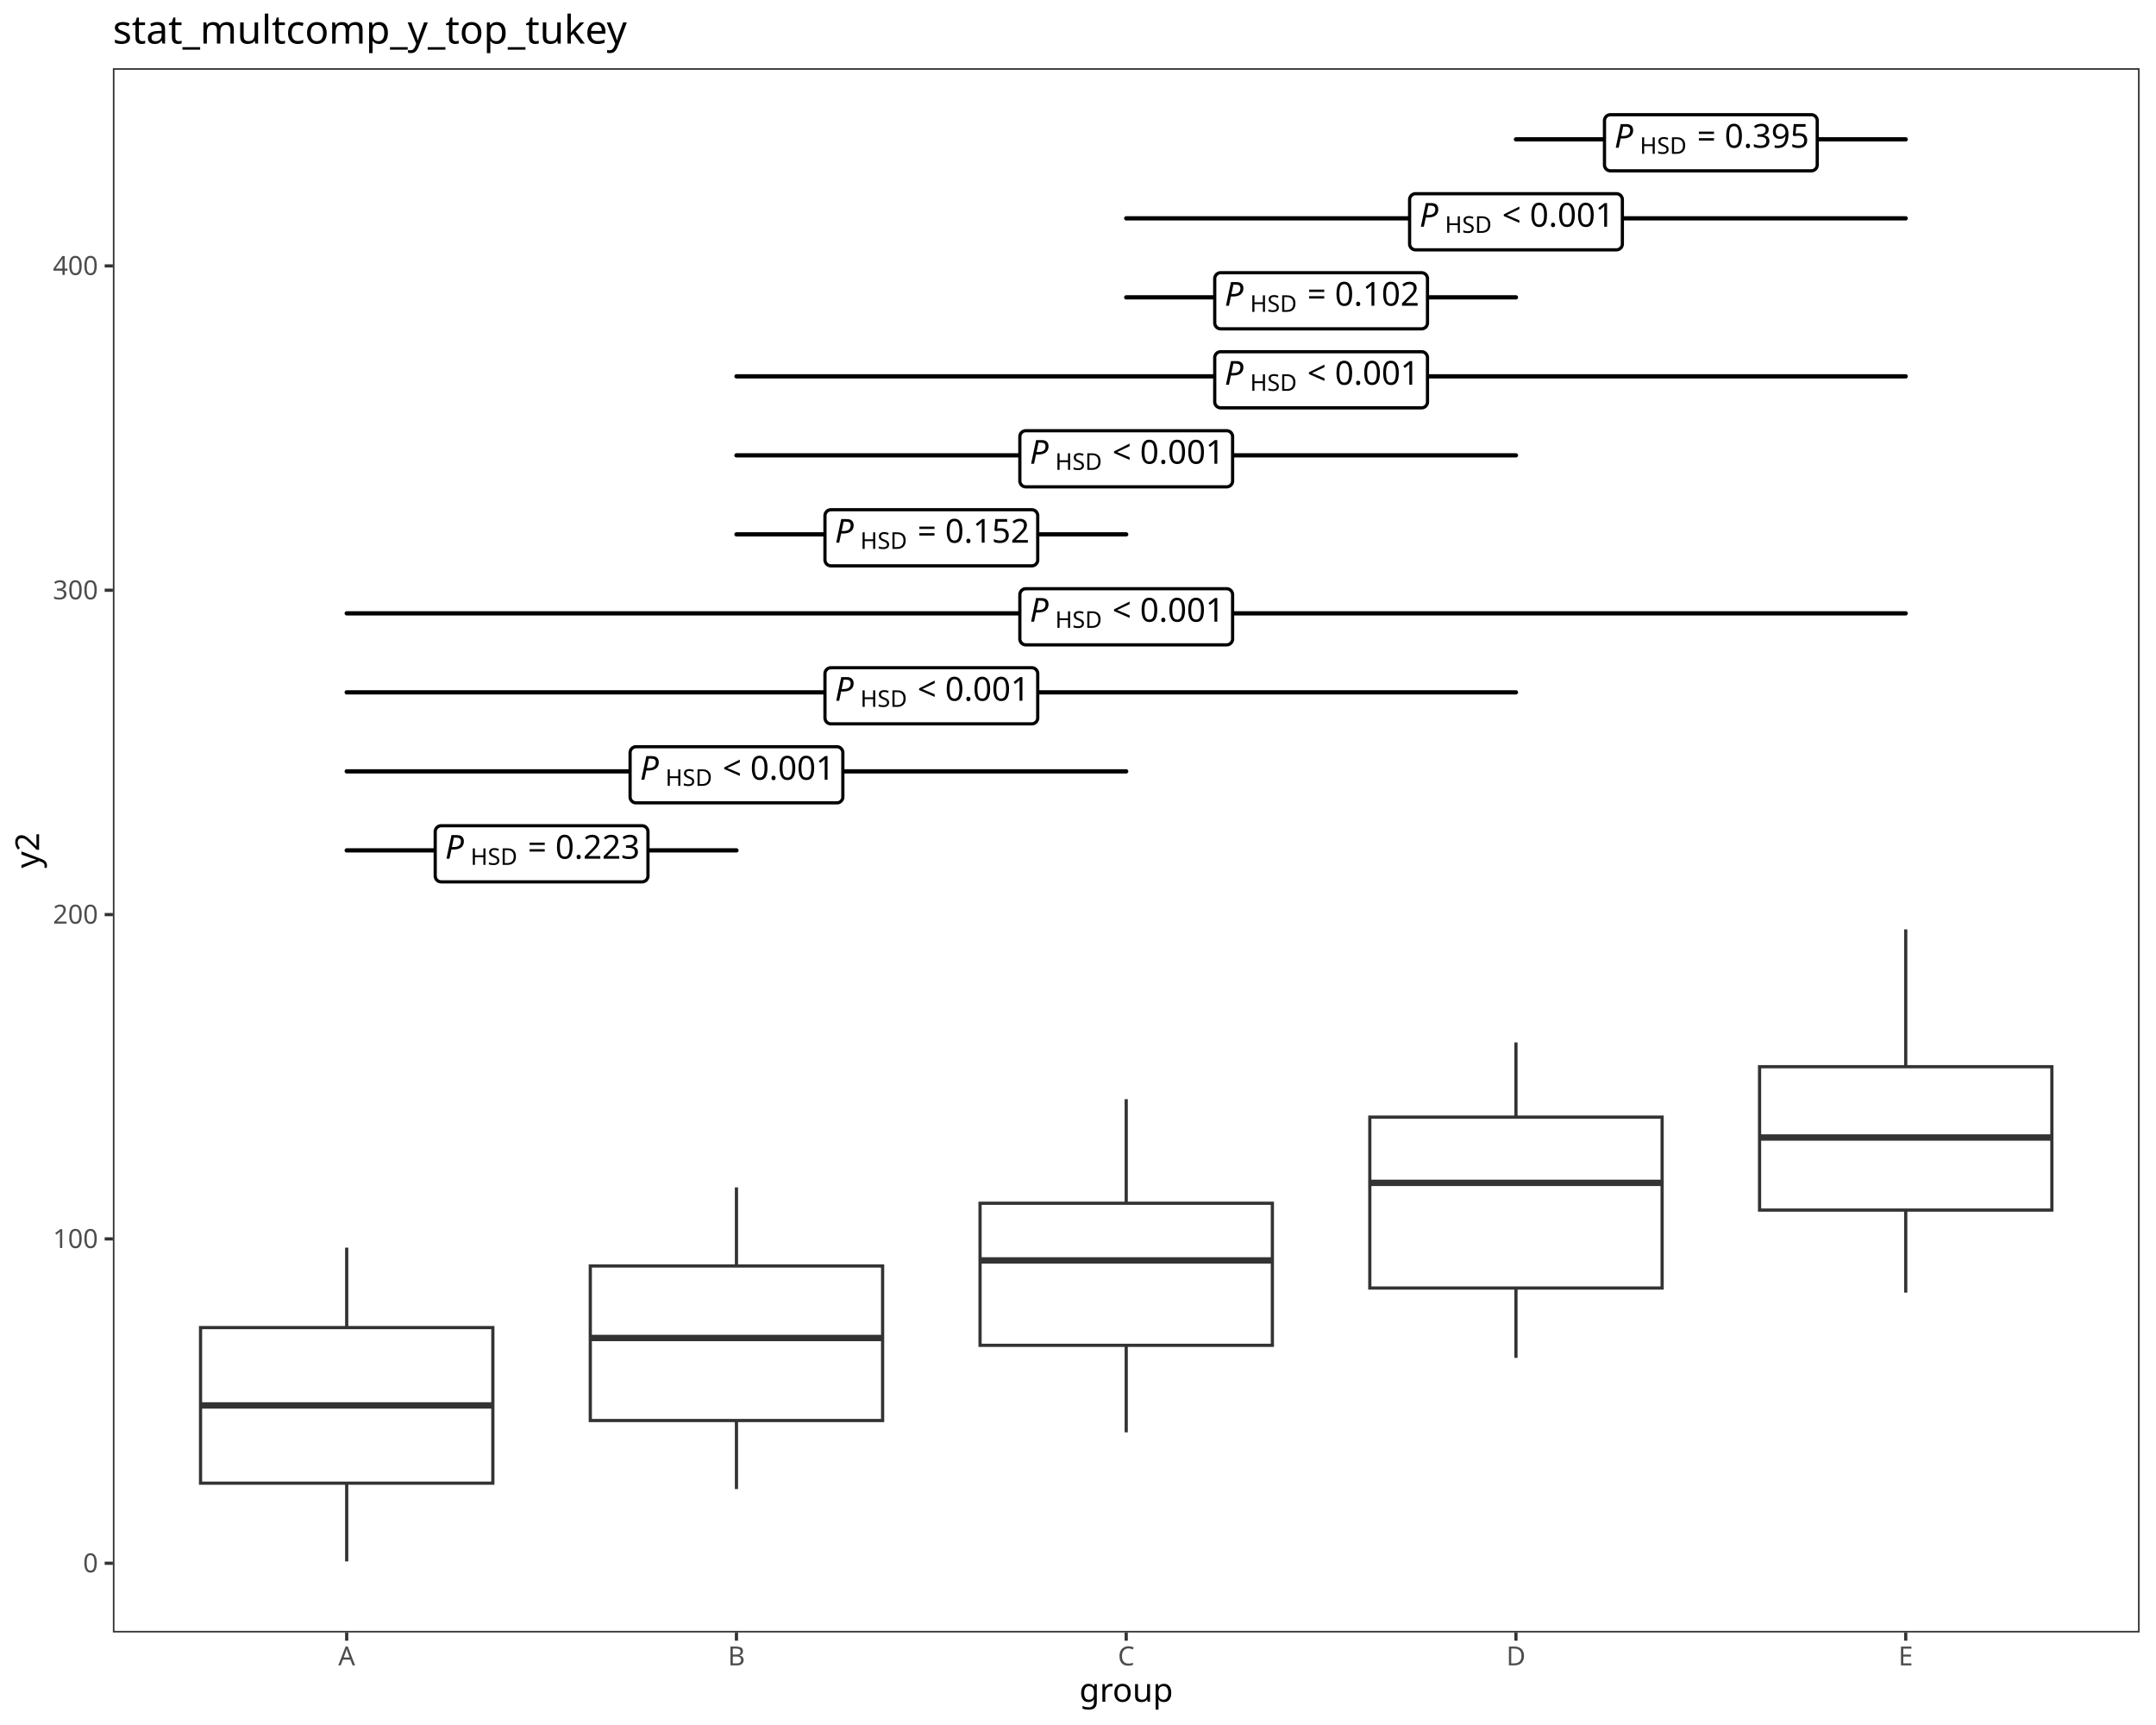
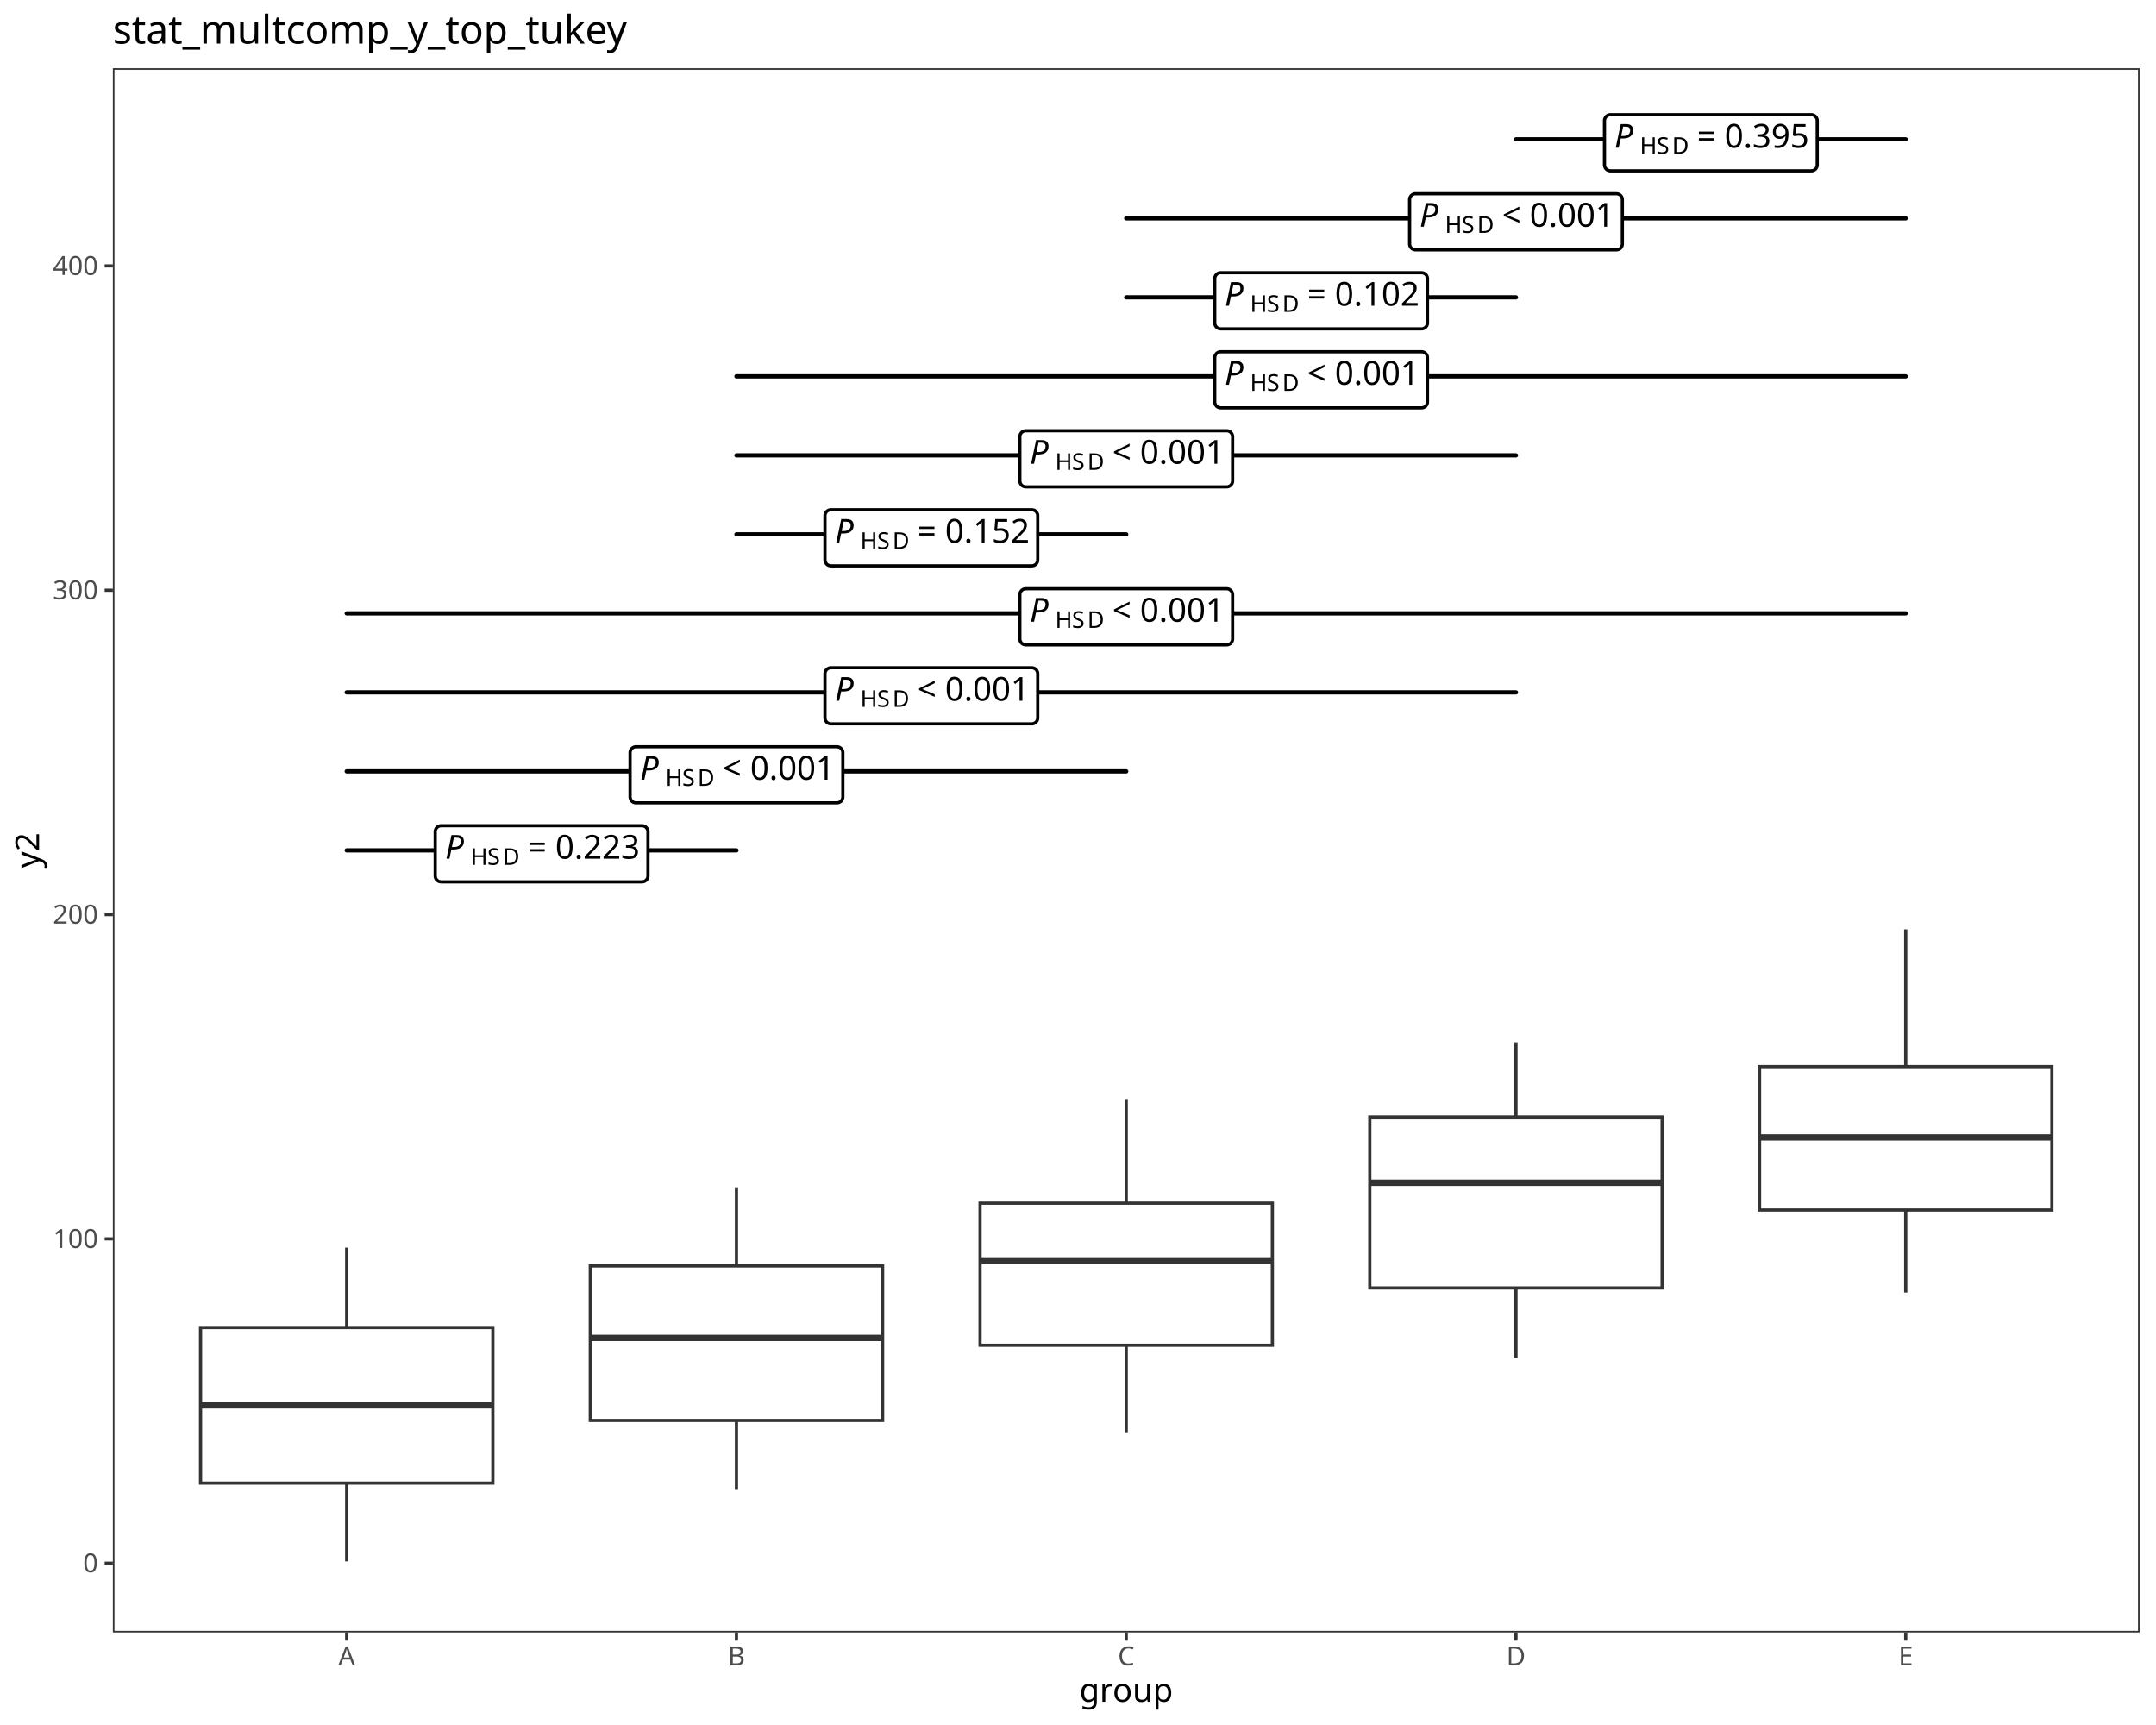
<svg xmlns="http://www.w3.org/2000/svg" class="svglite" data-engine-version="2.0" width="720.00pt" height="576.00pt" viewBox="0 0 720.00 576.00">
  <defs>
    <style type="text/css">
    .svglite line, .svglite polyline, .svglite polygon, .svglite path, .svglite rect, .svglite circle {
      fill: none;
      stroke: #000000;
      stroke-linecap: round;
      stroke-linejoin: round;
      stroke-miterlimit: 10.00;
    }
  </style>
  </defs>
  <rect width="100%" height="100%" style="stroke: none; fill: #FFFFFF;" />
  <defs>
    <clipPath id="cpMC4wMHw3MjAuMDB8MC4wMHw1NzYuMDA=">
      <rect x="0.00" y="0.00" width="720.00" height="576.00" />
    </clipPath>
  </defs>
  <g clip-path="url(#cpMC4wMHw3MjAuMDB8MC4wMHw1NzYuMDA=)">
    <rect x="0.00" y="0.00" width="720.00" height="576.00" style="stroke-width: 1.07; stroke: #FFFFFF; fill: #FFFFFF;" />
  </g>
  <defs>
    <clipPath id="cpMzcuNjl8NzE0LjUyfDIyLjc4fDU0NS4xMQ==">
      <rect x="37.69" y="22.78" width="676.83" height="522.33" />
    </clipPath>
  </defs>
  <g clip-path="url(#cpMzcuNjl8NzE0LjUyfDIyLjc4fDU0NS4xMQ==)">
    <rect x="37.69" y="22.78" width="676.83" height="522.33" style="stroke-width: 1.07; stroke: none; fill: #FFFFFF;" />
    <line x1="115.78" y1="443.30" x2="115.78" y2="416.60" style="stroke-width: 1.07; stroke: #333333; stroke-linecap: butt;" />
    <line x1="115.78" y1="495.25" x2="115.78" y2="521.37" style="stroke-width: 1.07; stroke: #333333; stroke-linecap: butt;" />
    <polygon points="66.97,443.30 66.97,495.25 164.59,495.25 164.59,443.30 66.97,443.30 " style="stroke-width: 1.07; stroke: #333333; stroke-linecap: butt; stroke-linejoin: miter; fill: #FFFFFF;" />
    <line x1="66.97" y1="469.29" x2="164.59" y2="469.29" style="stroke-width: 2.13; stroke: #333333; stroke-linecap: butt; stroke-linejoin: miter;" />
    <line x1="245.94" y1="422.73" x2="245.94" y2="396.48" style="stroke-width: 1.07; stroke: #333333; stroke-linecap: butt;" />
    <line x1="245.94" y1="474.33" x2="245.94" y2="497.23" style="stroke-width: 1.07; stroke: #333333; stroke-linecap: butt;" />
    <polygon points="197.13,422.73 197.13,474.33 294.75,474.33 294.75,422.73 197.13,422.73 " style="stroke-width: 1.07; stroke: #333333; stroke-linecap: butt; stroke-linejoin: miter; fill: #FFFFFF;" />
    <line x1="197.13" y1="446.77" x2="294.75" y2="446.77" style="stroke-width: 2.13; stroke: #333333; stroke-linecap: butt; stroke-linejoin: miter;" />
    <line x1="376.10" y1="401.78" x2="376.10" y2="367.02" style="stroke-width: 1.07; stroke: #333333; stroke-linecap: butt;" />
    <line x1="376.10" y1="449.22" x2="376.10" y2="478.27" style="stroke-width: 1.07; stroke: #333333; stroke-linecap: butt;" />
    <polygon points="327.29,401.78 327.29,449.22 424.91,449.22 424.91,401.78 327.29,401.78 " style="stroke-width: 1.07; stroke: #333333; stroke-linecap: butt; stroke-linejoin: miter; fill: #FFFFFF;" />
    <line x1="327.29" y1="420.87" x2="424.91" y2="420.87" style="stroke-width: 2.13; stroke: #333333; stroke-linecap: butt; stroke-linejoin: miter;" />
    <line x1="506.26" y1="373.02" x2="506.26" y2="348.07" style="stroke-width: 1.07; stroke: #333333; stroke-linecap: butt;" />
    <line x1="506.26" y1="430.09" x2="506.26" y2="453.41" style="stroke-width: 1.07; stroke: #333333; stroke-linecap: butt;" />
    <polygon points="457.45,373.02 457.45,430.09 555.07,430.09 555.07,373.02 457.45,373.02 " style="stroke-width: 1.07; stroke: #333333; stroke-linecap: butt; stroke-linejoin: miter; fill: #FFFFFF;" />
    <line x1="457.45" y1="394.97" x2="555.07" y2="394.97" style="stroke-width: 2.13; stroke: #333333; stroke-linecap: butt; stroke-linejoin: miter;" />
    <line x1="636.42" y1="356.19" x2="636.42" y2="310.33" style="stroke-width: 1.07; stroke: #333333; stroke-linecap: butt;" />
    <line x1="636.42" y1="404.06" x2="636.42" y2="431.61" style="stroke-width: 1.07; stroke: #333333; stroke-linecap: butt;" />
    <polygon points="587.61,356.19 587.61,404.06 685.23,404.06 685.23,356.19 587.61,356.19 " style="stroke-width: 1.07; stroke: #333333; stroke-linecap: butt; stroke-linejoin: miter; fill: #FFFFFF;" />
    <line x1="587.61" y1="379.83" x2="685.23" y2="379.83" style="stroke-width: 2.13; stroke: #333333; stroke-linecap: butt; stroke-linejoin: miter;" />
    <line x1="115.78" y1="283.95" x2="245.94" y2="283.95" style="stroke-width: 1.42;" />
    <polygon points="147.32,294.47 214.40,294.47 214.32,294.46 214.64,294.45 214.96,294.39 215.26,294.27 215.53,294.11 215.78,293.91 215.99,293.67 216.16,293.40 216.29,293.11 216.37,292.80 216.39,292.48 216.39,292.48 216.39,277.71 216.39,277.71 216.37,277.39 216.29,277.08 216.16,276.79 215.99,276.52 215.78,276.28 215.53,276.07 215.26,275.91 214.96,275.80 214.64,275.74 214.40,275.72 147.32,275.72 147.56,275.74 147.24,275.72 146.93,275.76 146.62,275.85 146.33,275.99 146.07,276.17 145.84,276.39 145.64,276.65 145.50,276.93 145.40,277.23 145.34,277.55 145.34,277.71 145.34,292.48 145.34,292.32 145.34,292.64 145.40,292.95 145.50,293.26 145.64,293.54 145.84,293.80 146.07,294.02 146.33,294.20 146.62,294.34 146.93,294.42 147.24,294.46 " style="stroke-width: 1.07; fill: #FFFFFF;" />
    <text x="148.65" y="286.74" style="font-size: 11.04px; font-style: italic; font-family: sans;" textLength="7.37px" lengthAdjust="spacingAndGlyphs">P</text>
-     <text x="157.15" y="288.79" style="font-size: 7.73px; font-family: sans;" textLength="16.32px" lengthAdjust="spacingAndGlyphs">HSD</text>
+     <text x="157.15" y="288.79" style="font-size: 7.73px; font-family: sans;" textLength="5.58px" lengthAdjust="spacingAndGlyphs">H</text>
+     <text x="162.74" y="288.79" style="font-size: 7.73px; font-family: sans;" textLength="5.16px" lengthAdjust="spacingAndGlyphs">S</text>
+     <text x="167.89" y="288.79" style="font-size: 7.73px; font-family: sans;" textLength="5.58px" lengthAdjust="spacingAndGlyphs">D</text>
    <text x="173.48" y="286.74" style="font-size: 11.04px; font-family: sans;" textLength="2.76px" lengthAdjust="spacingAndGlyphs"> </text>
    <text x="176.24" y="286.74" style="font-size: 11.04px; font-family: sans;" textLength="6.45px" lengthAdjust="spacingAndGlyphs">=</text>
    <text x="182.69" y="286.74" style="font-size: 11.04px; font-family: sans;" textLength="2.76px" lengthAdjust="spacingAndGlyphs"> </text>
    <text x="185.45" y="286.74" style="font-size: 11.04px; font-family: sans;" textLength="27.63px" lengthAdjust="spacingAndGlyphs">0.223</text>
    <line x1="115.78" y1="257.57" x2="376.10" y2="257.57" style="stroke-width: 1.42;" />
    <polygon points="212.40,268.08 279.48,268.08 279.40,268.08 279.72,268.07 280.04,268.01 280.34,267.89 280.61,267.73 280.86,267.53 281.07,267.29 281.24,267.02 281.37,266.73 281.45,266.42 281.47,266.10 281.47,266.10 281.47,251.33 281.47,251.33 281.45,251.01 281.37,250.70 281.24,250.41 281.07,250.14 280.86,249.90 280.61,249.69 280.34,249.53 280.04,249.42 279.72,249.36 279.48,249.34 212.40,249.34 212.64,249.36 212.32,249.34 212.01,249.38 211.70,249.47 211.41,249.61 211.15,249.79 210.92,250.01 210.72,250.27 210.58,250.55 210.48,250.85 210.42,251.17 210.42,251.33 210.42,266.10 210.42,265.94 210.42,266.26 210.48,266.57 210.58,266.88 210.72,267.16 210.92,267.42 211.15,267.64 211.41,267.82 211.70,267.96 212.01,268.04 212.32,268.08 " style="stroke-width: 1.07; fill: #FFFFFF;" />
    <text x="213.73" y="260.36" style="font-size: 11.04px; font-style: italic; font-family: sans;" textLength="7.37px" lengthAdjust="spacingAndGlyphs">P</text>
-     <text x="222.23" y="262.41" style="font-size: 7.73px; font-family: sans;" textLength="16.32px" lengthAdjust="spacingAndGlyphs">HSD</text>
+     <text x="222.23" y="262.41" style="font-size: 7.73px; font-family: sans;" textLength="5.58px" lengthAdjust="spacingAndGlyphs">H</text>
+     <text x="227.82" y="262.41" style="font-size: 7.73px; font-family: sans;" textLength="5.16px" lengthAdjust="spacingAndGlyphs">S</text>
+     <text x="232.97" y="262.41" style="font-size: 7.73px; font-family: sans;" textLength="5.58px" lengthAdjust="spacingAndGlyphs">D</text>
    <text x="238.56" y="260.36" style="font-size: 11.04px; font-family: sans;" textLength="2.76px" lengthAdjust="spacingAndGlyphs"> </text>
    <text x="241.32" y="260.36" style="font-size: 11.04px; font-family: sans;" textLength="6.45px" lengthAdjust="spacingAndGlyphs">&lt;</text>
    <text x="247.77" y="260.36" style="font-size: 11.04px; font-family: sans;" textLength="2.76px" lengthAdjust="spacingAndGlyphs"> </text>
    <text x="250.53" y="260.36" style="font-size: 11.04px; font-family: sans;" textLength="27.63px" lengthAdjust="spacingAndGlyphs">0.001</text>
    <line x1="115.78" y1="231.19" x2="506.26" y2="231.19" style="stroke-width: 1.42;" />
    <polygon points="277.48,241.70 344.56,241.70 344.48,241.70 344.80,241.69 345.12,241.63 345.42,241.51 345.69,241.35 345.94,241.15 346.15,240.91 346.32,240.64 346.45,240.35 346.53,240.04 346.55,239.72 346.55,239.72 346.55,224.95 346.55,224.95 346.53,224.63 346.45,224.32 346.32,224.03 346.15,223.76 345.94,223.52 345.69,223.31 345.42,223.15 345.12,223.04 344.80,222.98 344.56,222.96 277.48,222.96 277.72,222.98 277.40,222.96 277.09,223.00 276.78,223.09 276.49,223.23 276.23,223.41 276.00,223.63 275.81,223.89 275.66,224.17 275.56,224.47 275.50,224.79 275.50,224.95 275.50,239.72 275.50,239.56 275.50,239.88 275.56,240.19 275.66,240.50 275.81,240.78 276.00,241.04 276.23,241.26 276.49,241.44 276.78,241.58 277.09,241.66 277.40,241.70 " style="stroke-width: 1.07; fill: #FFFFFF;" />
    <text x="278.81" y="233.98" style="font-size: 11.04px; font-style: italic; font-family: sans;" textLength="7.37px" lengthAdjust="spacingAndGlyphs">P</text>
-     <text x="287.31" y="236.03" style="font-size: 7.73px; font-family: sans;" textLength="16.32px" lengthAdjust="spacingAndGlyphs">HSD</text>
+     <text x="287.31" y="236.03" style="font-size: 7.73px; font-family: sans;" textLength="5.58px" lengthAdjust="spacingAndGlyphs">H</text>
+     <text x="292.90" y="236.03" style="font-size: 7.73px; font-family: sans;" textLength="5.16px" lengthAdjust="spacingAndGlyphs">S</text>
+     <text x="298.05" y="236.03" style="font-size: 7.73px; font-family: sans;" textLength="5.58px" lengthAdjust="spacingAndGlyphs">D</text>
    <text x="303.64" y="233.98" style="font-size: 11.04px; font-family: sans;" textLength="2.76px" lengthAdjust="spacingAndGlyphs"> </text>
    <text x="306.40" y="233.98" style="font-size: 11.04px; font-family: sans;" textLength="6.45px" lengthAdjust="spacingAndGlyphs">&lt;</text>
    <text x="312.85" y="233.98" style="font-size: 11.04px; font-family: sans;" textLength="2.76px" lengthAdjust="spacingAndGlyphs"> </text>
    <text x="315.61" y="233.98" style="font-size: 11.04px; font-family: sans;" textLength="27.63px" lengthAdjust="spacingAndGlyphs">0.001</text>
    <line x1="115.78" y1="204.81" x2="636.42" y2="204.81" style="stroke-width: 1.42;" />
    <polygon points="342.56,215.32 409.64,215.32 409.56,215.32 409.88,215.31 410.20,215.25 410.50,215.13 410.77,214.97 411.02,214.77 411.23,214.53 411.40,214.26 411.53,213.97 411.61,213.66 411.63,213.34 411.63,213.34 411.63,198.57 411.63,198.57 411.61,198.25 411.53,197.94 411.40,197.65 411.23,197.38 411.02,197.14 410.77,196.93 410.50,196.77 410.20,196.66 409.88,196.60 409.64,196.58 342.56,196.58 342.80,196.60 342.48,196.58 342.17,196.62 341.86,196.71 341.57,196.85 341.31,197.03 341.08,197.25 340.89,197.51 340.74,197.79 340.64,198.09 340.58,198.41 340.58,198.57 340.58,213.34 340.58,213.18 340.58,213.50 340.64,213.81 340.74,214.12 340.89,214.40 341.08,214.65 341.31,214.88 341.57,215.06 341.86,215.20 342.17,215.28 342.48,215.32 " style="stroke-width: 1.07; fill: #FFFFFF;" />
    <text x="343.89" y="207.60" style="font-size: 11.04px; font-style: italic; font-family: sans;" textLength="7.37px" lengthAdjust="spacingAndGlyphs">P</text>
-     <text x="352.39" y="209.65" style="font-size: 7.73px; font-family: sans;" textLength="16.32px" lengthAdjust="spacingAndGlyphs">HSD</text>
+     <text x="352.39" y="209.65" style="font-size: 7.73px; font-family: sans;" textLength="5.58px" lengthAdjust="spacingAndGlyphs">H</text>
+     <text x="357.98" y="209.65" style="font-size: 7.73px; font-family: sans;" textLength="5.16px" lengthAdjust="spacingAndGlyphs">S</text>
+     <text x="363.13" y="209.65" style="font-size: 7.73px; font-family: sans;" textLength="5.58px" lengthAdjust="spacingAndGlyphs">D</text>
    <text x="368.72" y="207.60" style="font-size: 11.04px; font-family: sans;" textLength="2.76px" lengthAdjust="spacingAndGlyphs"> </text>
    <text x="371.48" y="207.60" style="font-size: 11.04px; font-family: sans;" textLength="6.45px" lengthAdjust="spacingAndGlyphs">&lt;</text>
    <text x="377.93" y="207.60" style="font-size: 11.04px; font-family: sans;" textLength="2.76px" lengthAdjust="spacingAndGlyphs"> </text>
    <text x="380.69" y="207.60" style="font-size: 11.04px; font-family: sans;" textLength="27.63px" lengthAdjust="spacingAndGlyphs">0.001</text>
    <line x1="245.94" y1="178.43" x2="376.10" y2="178.43" style="stroke-width: 1.42;" />
    <polygon points="277.48,188.94 344.56,188.94 344.48,188.94 344.80,188.93 345.12,188.87 345.42,188.75 345.69,188.59 345.94,188.39 346.15,188.15 346.32,187.88 346.45,187.59 346.53,187.28 346.55,186.96 346.55,186.96 346.55,172.19 346.55,172.19 346.53,171.87 346.45,171.56 346.32,171.27 346.15,171.00 345.94,170.76 345.69,170.55 345.42,170.39 345.12,170.28 344.80,170.22 344.56,170.20 277.48,170.20 277.72,170.22 277.40,170.20 277.09,170.24 276.78,170.33 276.49,170.47 276.23,170.65 276.00,170.87 275.81,171.13 275.66,171.41 275.56,171.71 275.50,172.03 275.50,172.19 275.50,186.96 275.50,186.80 275.50,187.12 275.56,187.43 275.66,187.74 275.81,188.02 276.00,188.27 276.23,188.50 276.49,188.68 276.78,188.81 277.09,188.90 277.40,188.94 " style="stroke-width: 1.07; fill: #FFFFFF;" />
    <text x="278.81" y="181.22" style="font-size: 11.04px; font-style: italic; font-family: sans;" textLength="7.37px" lengthAdjust="spacingAndGlyphs">P</text>
-     <text x="287.31" y="183.27" style="font-size: 7.73px; font-family: sans;" textLength="16.32px" lengthAdjust="spacingAndGlyphs">HSD</text>
+     <text x="287.31" y="183.27" style="font-size: 7.73px; font-family: sans;" textLength="5.58px" lengthAdjust="spacingAndGlyphs">H</text>
+     <text x="292.90" y="183.27" style="font-size: 7.73px; font-family: sans;" textLength="5.16px" lengthAdjust="spacingAndGlyphs">S</text>
+     <text x="298.05" y="183.27" style="font-size: 7.73px; font-family: sans;" textLength="5.58px" lengthAdjust="spacingAndGlyphs">D</text>
    <text x="303.64" y="181.22" style="font-size: 11.04px; font-family: sans;" textLength="2.76px" lengthAdjust="spacingAndGlyphs"> </text>
    <text x="306.40" y="181.22" style="font-size: 11.04px; font-family: sans;" textLength="6.45px" lengthAdjust="spacingAndGlyphs">=</text>
    <text x="312.85" y="181.22" style="font-size: 11.04px; font-family: sans;" textLength="2.76px" lengthAdjust="spacingAndGlyphs"> </text>
    <text x="315.61" y="181.22" style="font-size: 11.04px; font-family: sans;" textLength="27.63px" lengthAdjust="spacingAndGlyphs">0.152</text>
    <line x1="245.94" y1="152.05" x2="506.26" y2="152.05" style="stroke-width: 1.42;" />
    <polygon points="342.56,162.56 409.64,162.56 409.56,162.56 409.88,162.55 410.20,162.49 410.50,162.37 410.77,162.21 411.02,162.01 411.23,161.77 411.40,161.50 411.53,161.21 411.61,160.90 411.63,160.58 411.63,160.58 411.63,145.81 411.63,145.81 411.61,145.49 411.53,145.18 411.40,144.89 411.23,144.61 411.02,144.38 410.77,144.17 410.50,144.01 410.20,143.90 409.88,143.84 409.64,143.82 342.56,143.82 342.80,143.84 342.48,143.82 342.17,143.86 341.86,143.95 341.57,144.09 341.31,144.27 341.08,144.49 340.89,144.75 340.74,145.03 340.64,145.33 340.58,145.65 340.58,145.81 340.58,160.58 340.58,160.42 340.58,160.74 340.64,161.05 340.74,161.36 340.89,161.64 341.08,161.89 341.31,162.12 341.57,162.30 341.86,162.43 342.17,162.52 342.48,162.56 " style="stroke-width: 1.07; fill: #FFFFFF;" />
    <text x="343.89" y="154.84" style="font-size: 11.04px; font-style: italic; font-family: sans;" textLength="7.37px" lengthAdjust="spacingAndGlyphs">P</text>
-     <text x="352.39" y="156.89" style="font-size: 7.73px; font-family: sans;" textLength="16.32px" lengthAdjust="spacingAndGlyphs">HSD</text>
+     <text x="352.39" y="156.89" style="font-size: 7.73px; font-family: sans;" textLength="5.58px" lengthAdjust="spacingAndGlyphs">H</text>
+     <text x="357.98" y="156.89" style="font-size: 7.73px; font-family: sans;" textLength="5.16px" lengthAdjust="spacingAndGlyphs">S</text>
+     <text x="363.13" y="156.89" style="font-size: 7.73px; font-family: sans;" textLength="5.58px" lengthAdjust="spacingAndGlyphs">D</text>
    <text x="368.72" y="154.84" style="font-size: 11.04px; font-family: sans;" textLength="2.76px" lengthAdjust="spacingAndGlyphs"> </text>
    <text x="371.48" y="154.84" style="font-size: 11.04px; font-family: sans;" textLength="6.45px" lengthAdjust="spacingAndGlyphs">&lt;</text>
    <text x="377.93" y="154.84" style="font-size: 11.04px; font-family: sans;" textLength="2.76px" lengthAdjust="spacingAndGlyphs"> </text>
    <text x="380.69" y="154.84" style="font-size: 11.04px; font-family: sans;" textLength="27.63px" lengthAdjust="spacingAndGlyphs">0.001</text>
    <line x1="245.94" y1="125.67" x2="636.42" y2="125.67" style="stroke-width: 1.42;" />
    <polygon points="407.64,136.18 474.72,136.18 474.64,136.18 474.96,136.17 475.28,136.11 475.58,135.99 475.85,135.83 476.10,135.63 476.31,135.39 476.48,135.12 476.61,134.83 476.69,134.52 476.71,134.20 476.71,134.20 476.71,119.43 476.71,119.43 476.69,119.11 476.61,118.80 476.48,118.50 476.31,118.23 476.10,118.00 475.85,117.79 475.58,117.63 475.28,117.52 474.96,117.46 474.72,117.44 407.64,117.44 407.88,117.46 407.56,117.44 407.25,117.48 406.94,117.57 406.65,117.71 406.39,117.89 406.16,118.11 405.97,118.37 405.82,118.65 405.72,118.95 405.66,119.27 405.66,119.43 405.66,134.20 405.66,134.04 405.66,134.36 405.72,134.67 405.82,134.98 405.97,135.26 406.16,135.51 406.39,135.74 406.65,135.92 406.94,136.05 407.25,136.14 407.56,136.18 " style="stroke-width: 1.07; fill: #FFFFFF;" />
    <text x="408.97" y="128.46" style="font-size: 11.04px; font-style: italic; font-family: sans;" textLength="7.37px" lengthAdjust="spacingAndGlyphs">P</text>
-     <text x="417.47" y="130.51" style="font-size: 7.73px; font-family: sans;" textLength="16.32px" lengthAdjust="spacingAndGlyphs">HSD</text>
+     <text x="417.47" y="130.51" style="font-size: 7.73px; font-family: sans;" textLength="5.58px" lengthAdjust="spacingAndGlyphs">H</text>
+     <text x="423.06" y="130.51" style="font-size: 7.73px; font-family: sans;" textLength="5.16px" lengthAdjust="spacingAndGlyphs">S</text>
+     <text x="428.21" y="130.51" style="font-size: 7.73px; font-family: sans;" textLength="5.58px" lengthAdjust="spacingAndGlyphs">D</text>
    <text x="433.80" y="128.46" style="font-size: 11.04px; font-family: sans;" textLength="2.76px" lengthAdjust="spacingAndGlyphs"> </text>
    <text x="436.56" y="128.46" style="font-size: 11.04px; font-family: sans;" textLength="6.45px" lengthAdjust="spacingAndGlyphs">&lt;</text>
    <text x="443.01" y="128.46" style="font-size: 11.04px; font-family: sans;" textLength="2.76px" lengthAdjust="spacingAndGlyphs"> </text>
    <text x="445.77" y="128.46" style="font-size: 11.04px; font-family: sans;" textLength="27.63px" lengthAdjust="spacingAndGlyphs">0.001</text>
    <line x1="376.10" y1="99.29" x2="506.26" y2="99.29" style="stroke-width: 1.42;" />
    <polygon points="407.64,109.80 474.72,109.80 474.64,109.80 474.96,109.79 475.28,109.72 475.58,109.61 475.85,109.45 476.10,109.25 476.31,109.01 476.48,108.74 476.61,108.45 476.69,108.13 476.71,107.82 476.71,107.82 476.71,93.05 476.71,93.05 476.69,92.73 476.61,92.42 476.48,92.12 476.31,91.85 476.10,91.61 475.85,91.41 475.58,91.25 475.28,91.14 474.96,91.08 474.72,91.06 407.64,91.06 407.88,91.08 407.56,91.06 407.25,91.10 406.94,91.19 406.65,91.33 406.39,91.51 406.16,91.73 405.97,91.99 405.82,92.27 405.72,92.57 405.66,92.89 405.66,93.05 405.66,107.82 405.66,107.66 405.66,107.98 405.72,108.29 405.82,108.60 405.97,108.88 406.16,109.13 406.39,109.36 406.65,109.54 406.94,109.67 407.25,109.76 407.56,109.80 " style="stroke-width: 1.07; fill: #FFFFFF;" />
    <text x="408.97" y="102.08" style="font-size: 11.04px; font-style: italic; font-family: sans;" textLength="7.37px" lengthAdjust="spacingAndGlyphs">P</text>
-     <text x="417.47" y="104.13" style="font-size: 7.73px; font-family: sans;" textLength="16.32px" lengthAdjust="spacingAndGlyphs">HSD</text>
+     <text x="417.47" y="104.13" style="font-size: 7.73px; font-family: sans;" textLength="5.58px" lengthAdjust="spacingAndGlyphs">H</text>
+     <text x="423.06" y="104.13" style="font-size: 7.73px; font-family: sans;" textLength="5.16px" lengthAdjust="spacingAndGlyphs">S</text>
+     <text x="428.21" y="104.13" style="font-size: 7.73px; font-family: sans;" textLength="5.58px" lengthAdjust="spacingAndGlyphs">D</text>
    <text x="433.80" y="102.08" style="font-size: 11.04px; font-family: sans;" textLength="2.76px" lengthAdjust="spacingAndGlyphs"> </text>
    <text x="436.56" y="102.08" style="font-size: 11.04px; font-family: sans;" textLength="6.45px" lengthAdjust="spacingAndGlyphs">=</text>
    <text x="443.01" y="102.08" style="font-size: 11.04px; font-family: sans;" textLength="2.76px" lengthAdjust="spacingAndGlyphs"> </text>
    <text x="445.77" y="102.08" style="font-size: 11.04px; font-family: sans;" textLength="27.63px" lengthAdjust="spacingAndGlyphs">0.102</text>
    <line x1="376.10" y1="72.91" x2="636.42" y2="72.91" style="stroke-width: 1.42;" />
    <polygon points="472.72,83.42 539.80,83.42 539.72,83.42 540.04,83.41 540.36,83.34 540.66,83.23 540.93,83.07 541.18,82.87 541.39,82.63 541.56,82.36 541.69,82.07 541.77,81.75 541.79,81.44 541.79,81.44 541.79,66.67 541.79,66.67 541.77,66.35 541.69,66.04 541.56,65.74 541.39,65.47 541.18,65.23 540.93,65.03 540.66,64.87 540.36,64.76 540.04,64.70 539.80,64.68 472.72,64.68 472.96,64.70 472.64,64.68 472.33,64.72 472.02,64.81 471.73,64.95 471.47,65.13 471.24,65.35 471.05,65.61 470.90,65.89 470.80,66.19 470.74,66.51 470.74,66.67 470.74,81.44 470.74,81.28 470.74,81.60 470.80,81.91 470.90,82.21 471.05,82.50 471.24,82.75 471.47,82.98 471.73,83.16 472.02,83.29 472.33,83.38 472.64,83.42 " style="stroke-width: 1.07; fill: #FFFFFF;" />
    <text x="474.05" y="75.70" style="font-size: 11.04px; font-style: italic; font-family: sans;" textLength="7.37px" lengthAdjust="spacingAndGlyphs">P</text>
-     <text x="482.55" y="77.75" style="font-size: 7.73px; font-family: sans;" textLength="16.32px" lengthAdjust="spacingAndGlyphs">HSD</text>
+     <text x="482.55" y="77.75" style="font-size: 7.73px; font-family: sans;" textLength="5.58px" lengthAdjust="spacingAndGlyphs">H</text>
+     <text x="488.14" y="77.75" style="font-size: 7.73px; font-family: sans;" textLength="5.16px" lengthAdjust="spacingAndGlyphs">S</text>
+     <text x="493.29" y="77.75" style="font-size: 7.73px; font-family: sans;" textLength="5.58px" lengthAdjust="spacingAndGlyphs">D</text>
    <text x="498.88" y="75.70" style="font-size: 11.04px; font-family: sans;" textLength="2.76px" lengthAdjust="spacingAndGlyphs"> </text>
    <text x="501.64" y="75.70" style="font-size: 11.04px; font-family: sans;" textLength="6.45px" lengthAdjust="spacingAndGlyphs">&lt;</text>
    <text x="508.09" y="75.70" style="font-size: 11.04px; font-family: sans;" textLength="2.76px" lengthAdjust="spacingAndGlyphs"> </text>
    <text x="510.85" y="75.70" style="font-size: 11.04px; font-family: sans;" textLength="27.63px" lengthAdjust="spacingAndGlyphs">0.001</text>
    <line x1="506.26" y1="46.53" x2="636.42" y2="46.53" style="stroke-width: 1.42;" />
    <polygon points="537.80,57.04 604.88,57.04 604.80,57.04 605.12,57.03 605.44,56.96 605.74,56.85 606.01,56.69 606.26,56.49 606.47,56.25 606.64,55.98 606.77,55.68 606.85,55.37 606.87,55.06 606.87,55.06 606.87,40.29 606.87,40.29 606.85,39.97 606.77,39.66 606.64,39.36 606.47,39.09 606.26,38.85 606.01,38.65 605.74,38.49 605.44,38.38 605.12,38.31 604.88,38.30 537.80,38.30 538.04,38.31 537.72,38.30 537.41,38.34 537.10,38.43 536.81,38.57 536.55,38.75 536.32,38.97 536.13,39.23 535.98,39.51 535.88,39.81 535.82,40.13 535.82,40.29 535.82,55.06 535.82,54.90 535.82,55.22 535.88,55.53 535.98,55.83 536.13,56.12 536.32,56.37 536.55,56.59 536.81,56.78 537.10,56.91 537.41,57.00 537.72,57.04 " style="stroke-width: 1.07; fill: #FFFFFF;" />
    <text x="539.13" y="49.32" style="font-size: 11.04px; font-style: italic; font-family: sans;" textLength="7.37px" lengthAdjust="spacingAndGlyphs">P</text>
-     <text x="547.63" y="51.36" style="font-size: 7.73px; font-family: sans;" textLength="16.32px" lengthAdjust="spacingAndGlyphs">HSD</text>
+     <text x="547.63" y="51.36" style="font-size: 7.73px; font-family: sans;" textLength="5.58px" lengthAdjust="spacingAndGlyphs">H</text>
+     <text x="553.22" y="51.36" style="font-size: 7.73px; font-family: sans;" textLength="5.16px" lengthAdjust="spacingAndGlyphs">S</text>
+     <text x="558.37" y="51.36" style="font-size: 7.73px; font-family: sans;" textLength="5.58px" lengthAdjust="spacingAndGlyphs">D</text>
    <text x="563.96" y="49.32" style="font-size: 11.04px; font-family: sans;" textLength="2.76px" lengthAdjust="spacingAndGlyphs"> </text>
    <text x="566.72" y="49.32" style="font-size: 11.04px; font-family: sans;" textLength="6.45px" lengthAdjust="spacingAndGlyphs">=</text>
    <text x="573.17" y="49.32" style="font-size: 11.04px; font-family: sans;" textLength="2.76px" lengthAdjust="spacingAndGlyphs"> </text>
    <text x="575.93" y="49.32" style="font-size: 11.04px; font-family: sans;" textLength="27.63px" lengthAdjust="spacingAndGlyphs">0.395</text>
    <rect x="37.69" y="22.78" width="676.83" height="522.33" style="stroke-width: 1.07; stroke: #333333;" />
  </g>
  <g clip-path="url(#cpMC4wMHw3MjAuMDB8MC4wMHw1NzYuMDA=)">
    <text x="32.76" y="525.02" text-anchor="end" style="font-size: 8.80px; fill: #4D4D4D; font-family: sans;" textLength="4.89px" lengthAdjust="spacingAndGlyphs">0</text>
    <text x="32.76" y="416.72" text-anchor="end" style="font-size: 8.80px; fill: #4D4D4D; font-family: sans;" textLength="14.68px" lengthAdjust="spacingAndGlyphs">100</text>
    <text x="32.76" y="308.42" text-anchor="end" style="font-size: 8.80px; fill: #4D4D4D; font-family: sans;" textLength="14.68px" lengthAdjust="spacingAndGlyphs">200</text>
    <text x="32.76" y="200.12" text-anchor="end" style="font-size: 8.80px; fill: #4D4D4D; font-family: sans;" textLength="14.68px" lengthAdjust="spacingAndGlyphs">300</text>
    <text x="32.76" y="91.81" text-anchor="end" style="font-size: 8.80px; fill: #4D4D4D; font-family: sans;" textLength="14.68px" lengthAdjust="spacingAndGlyphs">400</text>
    <polyline points="34.95,521.99 37.69,521.99 " style="stroke-width: 1.07; stroke: #333333; stroke-linecap: butt;" />
    <polyline points="34.95,413.69 37.69,413.69 " style="stroke-width: 1.07; stroke: #333333; stroke-linecap: butt;" />
    <polyline points="34.95,305.39 37.69,305.39 " style="stroke-width: 1.07; stroke: #333333; stroke-linecap: butt;" />
    <polyline points="34.95,197.09 37.69,197.09 " style="stroke-width: 1.07; stroke: #333333; stroke-linecap: butt;" />
    <polyline points="34.95,88.79 37.69,88.79 " style="stroke-width: 1.07; stroke: #333333; stroke-linecap: butt;" />
    <polyline points="115.78,547.85 115.78,545.11 " style="stroke-width: 1.07; stroke: #333333; stroke-linecap: butt;" />
    <polyline points="245.94,547.85 245.94,545.11 " style="stroke-width: 1.07; stroke: #333333; stroke-linecap: butt;" />
    <polyline points="376.10,547.85 376.10,545.11 " style="stroke-width: 1.07; stroke: #333333; stroke-linecap: butt;" />
    <polyline points="506.26,547.85 506.26,545.11 " style="stroke-width: 1.07; stroke: #333333; stroke-linecap: butt;" />
    <polyline points="636.42,547.85 636.42,545.11 " style="stroke-width: 1.07; stroke: #333333; stroke-linecap: butt;" />
    <text x="115.78" y="556.10" text-anchor="middle" style="font-size: 8.80px; fill: #4D4D4D; font-family: sans;" textLength="5.87px" lengthAdjust="spacingAndGlyphs">A</text>
    <text x="245.94" y="556.10" text-anchor="middle" style="font-size: 8.80px; fill: #4D4D4D; font-family: sans;" textLength="5.87px" lengthAdjust="spacingAndGlyphs">B</text>
    <text x="376.10" y="556.10" text-anchor="middle" style="font-size: 8.80px; fill: #4D4D4D; font-family: sans;" textLength="6.36px" lengthAdjust="spacingAndGlyphs">C</text>
    <text x="506.26" y="556.10" text-anchor="middle" style="font-size: 8.80px; fill: #4D4D4D; font-family: sans;" textLength="6.36px" lengthAdjust="spacingAndGlyphs">D</text>
    <text x="636.42" y="556.10" text-anchor="middle" style="font-size: 8.80px; fill: #4D4D4D; font-family: sans;" textLength="5.87px" lengthAdjust="spacingAndGlyphs">E</text>
    <text x="376.10" y="568.24" text-anchor="middle" style="font-size: 11.00px; font-family: sans;" textLength="28.14px" lengthAdjust="spacingAndGlyphs">group</text>
    <text transform="translate(13.05,283.95) rotate(-90)" text-anchor="middle" style="font-size: 11.00px; font-family: sans;" textLength="11.62px" lengthAdjust="spacingAndGlyphs">y2</text>
    <text x="37.69" y="14.56" style="font-size: 13.20px; font-family: sans;" textLength="164.40px" lengthAdjust="spacingAndGlyphs">stat_multcomp_y_top_tukey</text>
  </g>
</svg>
